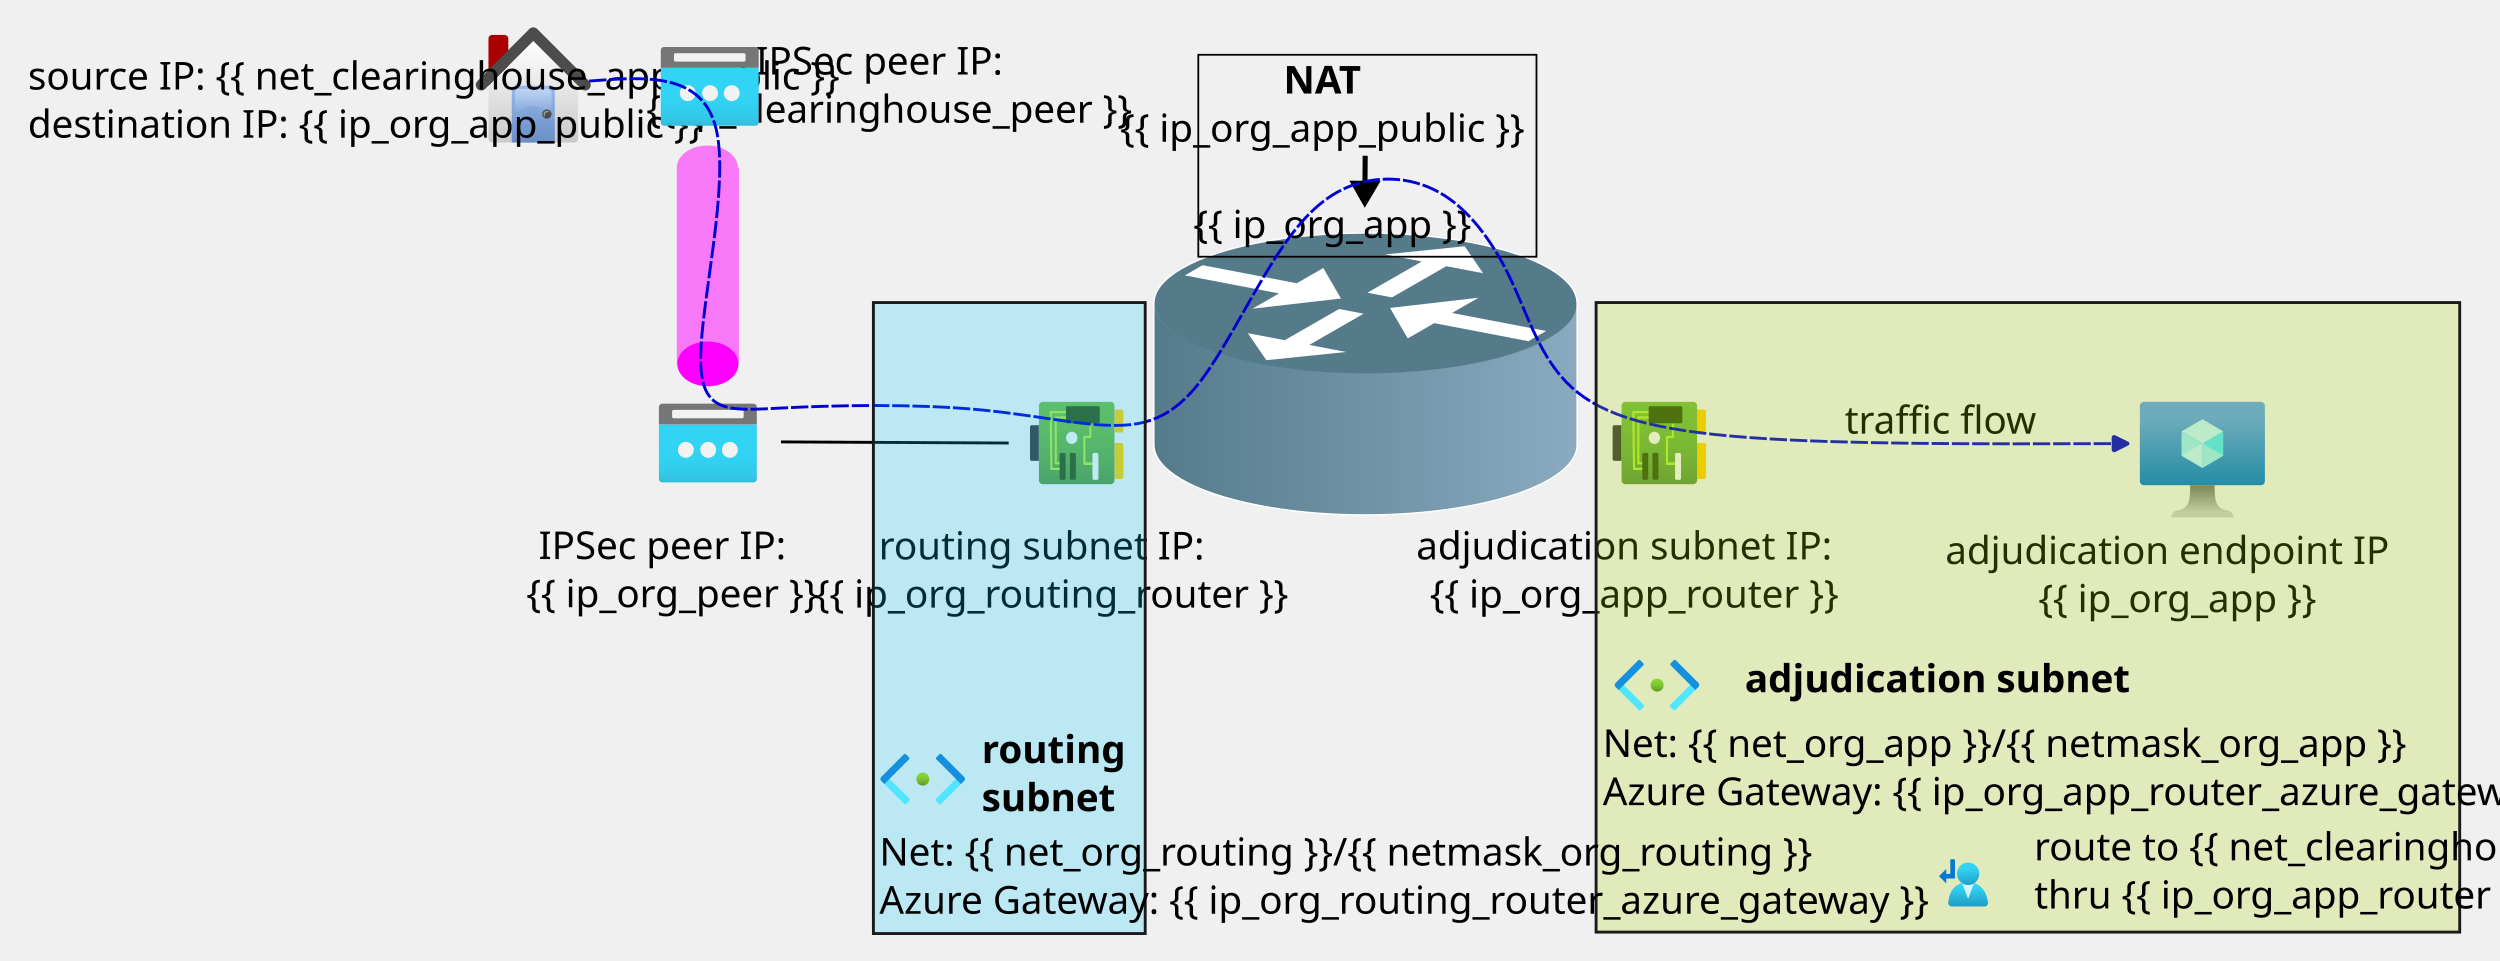
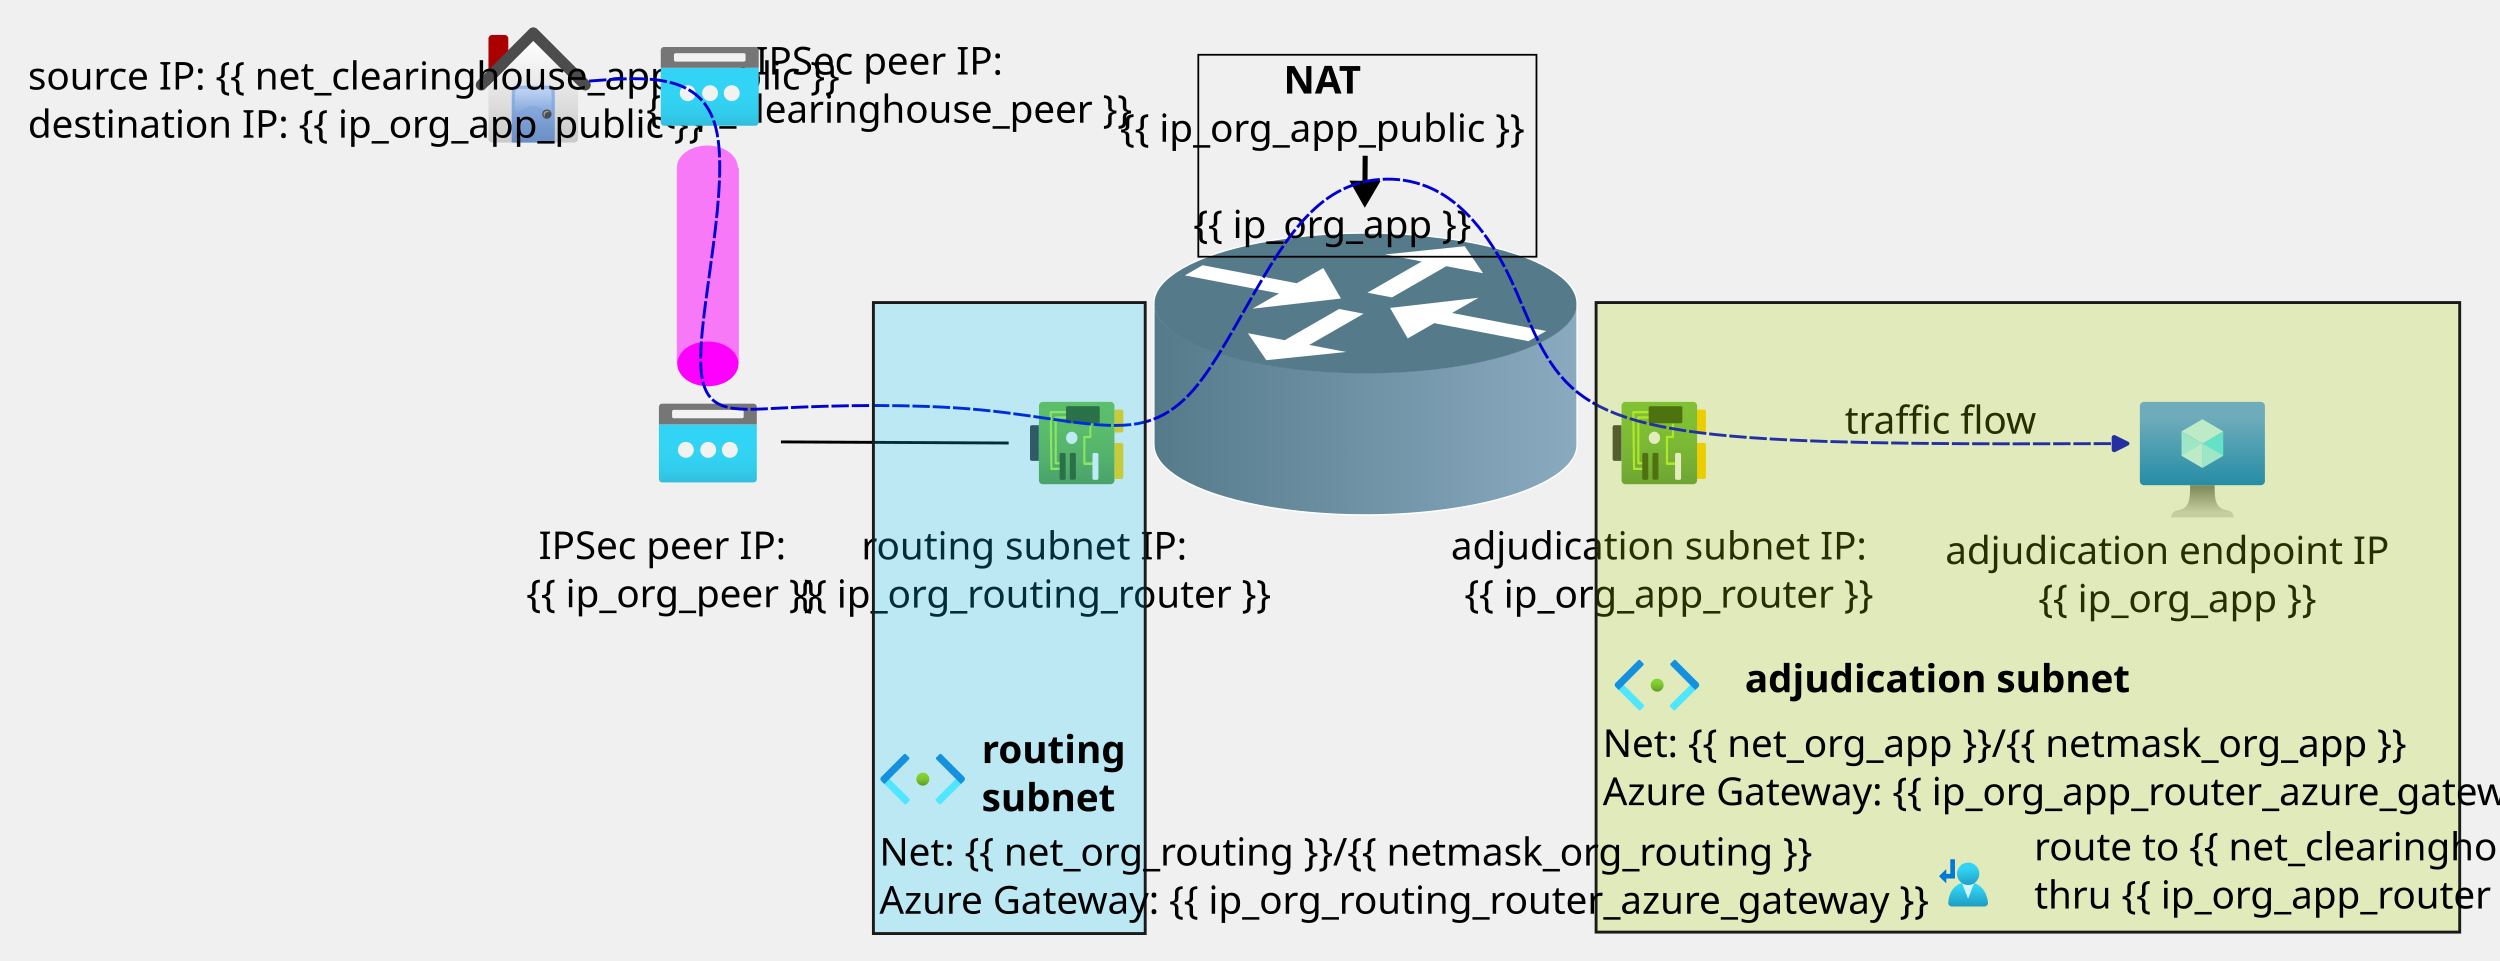
<svg xmlns="http://www.w3.org/2000/svg" xmlns:xlink="http://www.w3.org/1999/xlink" width="229mm" height="88mm" viewBox="0 0 229 88" version="1.1" id="svg1">
  <defs id="defs1">
    <marker style="overflow:visible" id="RoundedArrow" refX="0" refY="0" orient="auto-start-reverse" markerWidth="1" markerHeight="1" viewBox="0 0 1 1" preserveAspectRatio="xMidYMid">
      <path transform="scale(0.7)" d="m -0.211,-4.106 6.422,3.211 a 1,1 90 0 1 0,1.789 L -0.211,4.106 A 1.236,1.236 31.717 0 1 -2,3 v -6 a 1.236,1.236 148.283 0 1 1.789,-1.106 z" style="fill:context-stroke;fill-rule:evenodd;stroke:none" id="path37" />
    </marker>
    <linearGradient x1="0.656" y1="125.121" x2="299.938" y2="125.121" id="linearGradient3833" xlink:href="#linearGradient3613" gradientUnits="userSpaceOnUse" gradientTransform="translate(-0.3134222,851.869)" />
    <linearGradient id="linearGradient3613">
      <stop id="stop3780" style="stop-color:#557b8b;stop-opacity:1" offset="0" />
      <stop id="stop3617" style="stop-color:#8aaac0;stop-opacity:1" offset="1" />
    </linearGradient>
    <marker style="overflow:visible" id="Triangle" refX="0" refY="0" orient="auto-start-reverse" markerWidth="1" markerHeight="1" viewBox="0 0 1 1" preserveAspectRatio="xMidYMid">
      <path transform="scale(0.5)" style="fill:context-stroke;fill-rule:evenodd;stroke:context-stroke;stroke-width:1pt" d="M 5.77,0 -2.88,5 V -5 Z" id="path135" />
    </marker>
    <linearGradient id="f34d9569-2bd0-4002-8f16-3d01d8106cb5" x1="8.88" y1="12.21" x2="8.88" y2="0.21" gradientUnits="userSpaceOnUse" gradientTransform="matrix(0.2645833,0,0,0.2645833,140.2609,34.34027)">
      <stop offset="0" stop-color="#0078d4" id="stop1-6" />
      <stop offset="0.82" stop-color="#5ea0ef" id="stop2-4" />
    </linearGradient>
    <linearGradient id="bdb45a0b-eb58-4970-a60a-fb2ce314f866" x1="8.88" y1="16.84" x2="8.88" y2="12.21" gradientUnits="userSpaceOnUse" gradientTransform="matrix(0.2645833,0,0,0.2645833,140.2609,34.34027)">
      <stop offset="0.15" stop-color="#ccc" id="stop3" />
      <stop offset="1" stop-color="#707070" id="stop4" />
    </linearGradient>
    <linearGradient xlink:href="#linearGradient7468" id="linearGradient7347" gradientUnits="userSpaceOnUse" gradientTransform="matrix(1.102,0,0,1.102,-39.83322,-25.29135)" x1="366.685" y1="640.22" x2="366.685" y2="327.838" />
    <linearGradient id="linearGradient7468">
      <stop id="stop7470" offset="0" style="stop-color:#c9c9c9;stop-opacity:1;" />
      <stop id="stop7472" offset="1" style="stop-color:#ffffff;stop-opacity:1;" />
    </linearGradient>
    <linearGradient xlink:href="#linearGradient3369" id="linearGradient7340" gradientUnits="userSpaceOnUse" gradientTransform="matrix(1.102,0,0,1.102,-39.83322,-25.29135)" x1="366.429" y1="638.791" x2="366.429" y2="465.471" />
    <linearGradient id="linearGradient3369">
      <stop style="stop-color:#6a8fc6;stop-opacity:1;" offset="0" id="stop3371" />
      <stop style="stop-color:#97b9ec;stop-opacity:1;" offset="1" id="stop3373" />
    </linearGradient>
    <linearGradient xlink:href="#linearGradient3418" id="linearGradient7337" gradientUnits="userSpaceOnUse" gradientTransform="matrix(1.102,0,0,1.102,-39.83322,-25.29135)" x1="368.214" y1="476.648" x2="368.214" y2="552.096" />
    <linearGradient id="linearGradient3418">
      <stop style="stop-color:#ffffff;stop-opacity:0.392;" offset="0" id="stop3420" />
      <stop style="stop-color:#ffffff;stop-opacity:0;" offset="1" id="stop3422" />
    </linearGradient>
    <linearGradient id="b" gradientUnits="userSpaceOnUse" x1="24" x2="24" y1="44" y2="4" gradientTransform="matrix(0.2645833,0,0,0.2645833,38.89375,74.34792)">
      <stop offset="0" stop-color="#afb0b3" id="stop11" />
      <stop offset="1" stop-color="#bdc3c7" id="stop12" />
    </linearGradient>
    <linearGradient id="c" gradientUnits="userSpaceOnUse" x1="24" x2="24" y1="43" y2="5" gradientTransform="matrix(0.2645833,0,0,0.2645833,38.89375,74.34792)">
      <stop offset="0" stop-color="#c0392b" id="stop9" />
      <stop offset="1" stop-color="#e74c3c" id="stop10" />
    </linearGradient>
    <linearGradient id="d" gradientUnits="userSpaceOnUse" x1="24" x2="24" y1="32.602" y2="15.721" gradientTransform="matrix(0.2645833,0,0,0.2645833,38.89375,74.34792)">
      <stop offset="0" stop-color="#eff1f1" id="stop5" />
      <stop offset="1" stop-color="#fcfcfc" id="stop6" />
    </linearGradient>
    <linearGradient id="e" gradientUnits="userSpaceOnUse" x1="24" x2="24" xlink:href="#a" y1="34" y2="14" gradientTransform="matrix(0.2645833,0,0,0.2645833,38.89375,74.34792)" />
    <linearGradient id="a">
      <stop offset="0" stop-color="#4d4d4d" id="stop1" />
      <stop offset="1" stop-color="#536161" id="stop2" />
    </linearGradient>
    <linearGradient id="f" gradientUnits="userSpaceOnUse" x1="24" x2="42" y1="26" y2="44" gradientTransform="matrix(0.2645833,0,0,0.2645833,38.89375,74.34792)">
      <stop offset="0" stop-color="#232629" id="stop7" />
      <stop offset="1" stop-opacity="0" id="stop8" />
    </linearGradient>
    <linearGradient id="g" gradientUnits="userSpaceOnUse" x1="24" x2="24" xlink:href="#a" y1="31.214" y2="17.22" gradientTransform="matrix(0.2645833,0,0,0.2645833,38.89375,74.34792)" />
    <linearGradient id="fcad3287-b71c-44fa-971a-6a18bcf384a0" x1="9.01" y1="16.5" x2="9.01" y2="1.5" gradientUnits="userSpaceOnUse">
      <stop offset="0" stop-color="#5e9641" id="stop1-0" />
      <stop offset="0.34" stop-color="#6baa42" id="stop2-45" />
      <stop offset="0.67" stop-color="#73b743" id="stop3-7" />
      <stop offset="1" stop-color="#76bb43" id="stop4-1" />
    </linearGradient>
    <linearGradient xlink:href="#fcad3287-b71c-44fa-971a-6a18bcf384a0" id="linearGradient25" gradientUnits="userSpaceOnUse" x1="9.01" y1="16.5" x2="9.01" y2="1.5" />
    <linearGradient id="ad52e31e-75de-46af-9bdc-bea038ab4209" x1="9" y1="15.83" x2="9" y2="5.79" gradientUnits="userSpaceOnUse">
      <stop offset="0" stop-color="#32bedd" id="stop1-2" />
      <stop offset="0.18" stop-color="#32caea" id="stop2-48" />
      <stop offset="0.41" stop-color="#32d2f2" id="stop3-3" />
      <stop offset="0.78" stop-color="#32d4f5" id="stop4-9" />
    </linearGradient>
    <linearGradient xlink:href="#fcad3287-b71c-44fa-971a-6a18bcf384a0" id="linearGradient8" gradientUnits="userSpaceOnUse" x1="9.01" y1="16.5" x2="9.01" y2="1.5" />
    <linearGradient xlink:href="#ad52e31e-75de-46af-9bdc-bea038ab4209" id="linearGradient35" gradientUnits="userSpaceOnUse" x1="9" y1="15.83" x2="9" y2="5.79" />
    <linearGradient xlink:href="#ad52e31e-75de-46af-9bdc-bea038ab4209" id="linearGradient36" gradientUnits="userSpaceOnUse" x1="9" y1="15.83" x2="9" y2="5.79" />
    <linearGradient xlink:href="#ec6ad825-6008-44c0-8c46-d31711213827" id="linearGradient75" gradientUnits="userSpaceOnUse" x1="10.56" y1="7.77" x2="10.56" y2="19.24" />
    <linearGradient id="ec6ad825-6008-44c0-8c46-d31711213827" x1="10.56" y1="7.77" x2="10.56" y2="19.24" gradientUnits="userSpaceOnUse">
      <stop offset="0.22" stop-color="#32d4f5" id="stop1-00" />
      <stop offset="1" stop-color="#198ab3" id="stop2-8" />
    </linearGradient>
    <linearGradient xlink:href="#b2c2be9e-0a70-4a83-ab8f-bf8022e67924" id="linearGradient76" gradientUnits="userSpaceOnUse" x1="10.23" y1="1.63" x2="11.07" y2="12.04" />
    <linearGradient id="b2c2be9e-0a70-4a83-ab8f-bf8022e67924" x1="10.23" y1="1.63" x2="11.07" y2="12.04" gradientUnits="userSpaceOnUse">
      <stop offset="0.22" stop-color="#32d4f5" id="stop3-37" />
      <stop offset="1" stop-color="#198ab3" id="stop4-0" />
    </linearGradient>
    <linearGradient xlink:href="#bceb60dd-8b8c-4098-94f8-aeb4db2edaef" id="linearGradient74" gradientUnits="userSpaceOnUse" x1="9.033" y1="10.305" x2="9.033" y2="7.695" />
    <linearGradient id="bceb60dd-8b8c-4098-94f8-aeb4db2edaef" x1="9.033" y1="10.305" x2="9.033" y2="7.695" gradientUnits="userSpaceOnUse">
      <stop offset="0" stop-color="#5e9624" id="stop1-1" />
      <stop offset="0.241" stop-color="#6fb02a" id="stop2-2" />
      <stop offset="0.501" stop-color="#7cc52f" id="stop3-6" />
      <stop offset="0.756" stop-color="#83d232" id="stop4-6" />
      <stop offset="1" stop-color="#86d633" id="stop5-5" />
    </linearGradient>
    <linearGradient xlink:href="#bceb60dd-8b8c-4098-94f8-aeb4db2edaef" id="linearGradient83" gradientUnits="userSpaceOnUse" x1="9.033" y1="10.305" x2="9.033" y2="7.695" />
  </defs>
  <g id="layer1">
    <g transform="matrix(0.1295444,0,0,0.1295444,105.0179,-88.49711)" id="layer1-9">
      <g transform="translate(4.85926,-4.825384)" id="g3823">
        <g id="g3813">
          <path d="m 0.343,901.9 v 100.625 h 0.031 c 0.133,17.103 26.935,33.739 74.812,42.906 71.559,13.702 163.061,5.544 204.375,-18.188 13.59,-7.806 20.05,-16.309 20.062,-24.719 V 902.15 c -0.044,8.39 -6.506,16.869 -20.062,24.656 C 238.247,950.538 146.745,958.664 75.187,944.963 27.137,935.763 0.316,919.068 0.374,901.9 Z" id="path3759" style="fill:url(#linearGradient3833);fill-opacity:1;stroke:none" />
          <path d="m 280.437,678.687 a 113.476,113.476 0 1 1 -226.952,0 113.476,113.476 0 1 1 226.952,0 z" transform="matrix(1.141816,0.218627,-0.659227,0.378674,406.7696,608.8589)" id="path4755" style="fill:#557b8b;fill-opacity:1;stroke:none" />
          <path d="m 229.927,898.484 -18.784,10.79 66.581,12.748 -12.523,7.193 -66.581,-12.748 -18.784,10.79 -12.485,-21.573 z" id="path2775" style="fill:#ffffff;fill-opacity:1;fill-rule:evenodd;stroke:none" />
          <path d="m 120.162,877.467 -18.784,10.79 -66.581,-12.748 -12.523,7.193 66.581,12.748 -18.784,10.79 62.576,-7.2 z" id="path4757" style="fill:#ffffff;fill-opacity:1;fill-rule:evenodd;stroke:none" />
          <path d="m 136.245,936.843 -26.028,-4.984 38.441,-22.081 -17.352,-3.322 -38.441,22.081 -26.028,-4.984 13.036,19.092 z" id="path4759" style="fill:#ffffff;fill-opacity:1;fill-rule:evenodd;stroke:none" />
          <path d="m 233.161,881.172 -26.028,-4.984 -38.44,22.081 -17.352,-3.322 38.44,-22.081 -26.028,-4.984 56.373,-5.802 z" id="path4761" style="fill:#ffffff;fill-opacity:1;fill-rule:evenodd;stroke:none" />
        </g>
        <path d="M 147.094,0.531 C 96.574,0.907 47.863,9.77 20.75,25.344 7.363,33.033 0.89,41.4 0.688,49.688 H 0.656 v 100.625 H 0.688 c 0.133,17.103 26.935,33.739 74.812,42.906 71.559,13.702 163.061,5.544 204.375,-18.188 13.59,-7.806 20.05,-16.309 20.062,-24.719 V 50.281 C 300.028,33.103 273.204,16.362 225.125,7.156 200.527,2.446 173.557,0.335 147.094,0.531 Z" transform="translate(-0.3125,852.2248)" id="path3798" style="fill:none;stroke:#ffffff;stroke-opacity:1" />
      </g>
    </g>
    <g id="g8429" style="display:inline" transform="matrix(0.02707617,0,0,0.02707617,38.8578,-5.35803)">
      <path id="path4555" d="M 520.46,487.66 368.914,336.002 217.368,487.66 v 179.821 c 0,1.745 0.366,3.405 1.006,4.917 0.64,1.513 1.538,2.879 2.682,4.023 1.144,1.144 2.511,2.042 4.023,2.682 1.513,0.64 3.172,1.006 4.917,1.006 h 138.917 138.917 c 1.745,0 3.405,-0.366 4.917,-1.006 1.513,-0.64 2.879,-1.538 4.023,-2.682 1.144,-1.144 2.042,-2.511 2.682,-4.023 0.64,-1.513 1.006,-3.173 1.006,-4.917 z" style="color:#000000;display:inline;overflow:visible;visibility:visible;fill:url(#linearGradient7347);fill-opacity:1;fill-rule:nonzero;stroke:none;stroke-width:3;stroke-linecap:round;stroke-linejoin:round;stroke-miterlimit:4;stroke-dashoffset:0;stroke-opacity:1;marker:none;marker-start:none;marker-mid:none;marker-end:none;enable-background:accumulate" />
      <path id="path4498" d="M 527.612,441.838 382.213,296.216 c -1.791,-1.79 -3.958,-3.204 -6.259,-4.135 -2.3,-0.931 -4.733,-1.381 -7.264,-1.341 -2.435,0.035 -4.839,0.523 -7.041,1.453 -2.202,0.93 -4.201,2.302 -5.923,4.023 L 210.215,441.838 v 52.974 l 158.699,-158.81 158.699,158.81 z" style="color:#000000;display:inline;overflow:visible;visibility:visible;fill:#f2f2f2;fill-opacity:1;fill-rule:nonzero;stroke:none;stroke-width:3;stroke-linecap:round;stroke-linejoin:round;stroke-miterlimit:4;stroke-dashoffset:0;stroke-opacity:1;marker:none;marker-start:none;marker-mid:none;marker-end:none;enable-background:accumulate" />
      <path id="path4553" d="M 520.46,434.686 382.213,296.216 c -1.791,-1.79 -3.958,-3.204 -6.259,-4.135 -2.3,-0.931 -4.733,-1.381 -7.264,-1.341 -2.435,0.035 -4.839,0.523 -7.041,1.453 -2.202,0.93 -4.201,2.302 -5.923,4.023 L 217.368,434.686 v 52.974 L 368.914,336.002 520.46,487.66 Z" style="color:#000000;display:inline;overflow:visible;visibility:visible;fill:#b3b3b3;fill-opacity:1;fill-rule:nonzero;stroke:none;stroke-width:3;stroke-linecap:round;stroke-linejoin:round;stroke-miterlimit:4;stroke-dashoffset:0;stroke-opacity:1;marker:none;marker-start:none;marker-mid:none;marker-end:none;enable-background:accumulate" />
      <path id="path4559" d="m 229.985,315.984 c -1.745,0 -3.378,0.393 -4.89,1.033 -1.513,0.64 -2.885,1.507 -4.029,2.652 -1.144,1.144 -2.046,2.517 -2.686,4.029 -0.64,1.513 -0.999,3.18 -0.999,4.925 v 159.032 l 67.05,-67.119 v -91.914 c 0,-1.745 -0.359,-3.412 -0.999,-4.925 -0.64,-1.513 -1.542,-2.885 -2.686,-4.029 -1.144,-1.144 -2.517,-2.012 -4.029,-2.652 -1.513,-0.64 -3.18,-1.033 -4.925,-1.033 z" style="color:#000000;display:inline;overflow:visible;visibility:visible;fill:#aa0000;fill-opacity:1;fill-rule:nonzero;stroke:none;stroke-width:3;stroke-linecap:round;stroke-linejoin:round;stroke-miterlimit:4;stroke-dashoffset:0;stroke-opacity:1;marker:none;marker-start:none;marker-mid:none;marker-end:none;enable-background:accumulate" />
      <path id="rect3345" d="m 368.69,290.739 c -4.869,0.069 -9.52,2.034 -12.964,5.476 L 179.928,472.125 c -7.314,7.314 -7.314,19.173 0,26.487 7.314,7.314 19.173,7.314 26.487,0 L 368.914,336.002 531.412,498.612 c 7.314,7.314 19.173,7.314 26.487,0 7.314,-7.314 7.314,-19.173 0,-26.487 L 382.213,296.216 c -3.581,-3.58 -8.46,-5.555 -13.523,-5.476 z" style="color:#000000;display:inline;overflow:visible;visibility:visible;fill:#4c4c4c;fill-opacity:1;fill-rule:nonzero;stroke:none;stroke-width:10.465;stroke-linecap:round;stroke-linejoin:round;stroke-miterlimit:4;stroke-dasharray:none;stroke-dashoffset:0;stroke-opacity:1;marker:none;enable-background:accumulate" />
      <path id="path4557" d="M 441.781,680.11 H 296.047 V 500.288 c 0,-1.745 0.366,-3.405 1.006,-4.917 0.64,-1.513 1.538,-2.879 2.682,-4.023 1.144,-1.144 2.511,-2.042 4.023,-2.682 1.513,-0.64 3.172,-1.006 4.917,-1.006 h 120.477 c 1.745,0 3.405,0.366 4.917,1.006 1.513,0.64 2.879,1.538 4.023,2.682 1.144,1.144 2.042,2.511 2.682,4.023 0.64,1.513 1.006,3.173 1.006,4.917 z" style="color:#000000;display:inline;overflow:visible;visibility:visible;fill:url(#linearGradient7340);fill-opacity:1;fill-rule:nonzero;stroke:#000000;stroke-width:3;stroke-linecap:round;stroke-linejoin:round;stroke-miterlimit:4;stroke-dashoffset:0;stroke-opacity:0;marker:none;marker-start:none;marker-mid:none;marker-end:none;enable-background:accumulate" />
      <path id="path3377" d="m 319.694,498.675 c -1.745,0 -3.412,0.359 -4.925,0.999 -1.513,0.64 -2.885,1.542 -4.029,2.686 -1.144,1.144 -2.012,2.517 -2.652,4.029 -0.64,1.513 -1.033,3.18 -1.033,4.925 v 67.601 2.032 h 0.31 c 2.899,11.008 29.338,-24.451 61.54,-24.451 32.202,0 58.675,35.458 61.574,24.451 h 0.276 v -2.032 -67.601 c 0,-1.745 -0.359,-3.412 -0.999,-4.925 -0.64,-1.513 -1.542,-2.885 -2.686,-4.029 -1.144,-1.144 -2.517,-2.046 -4.029,-2.686 -1.513,-0.64 -3.18,-0.999 -4.925,-0.999 z" style="color:#000000;display:inline;overflow:visible;visibility:visible;opacity:1;fill:url(#linearGradient7337);fill-opacity:1;fill-rule:nonzero;stroke:none;stroke-width:3;stroke-linecap:round;stroke-linejoin:round;stroke-miterlimit:4;stroke-dashoffset:0;stroke-opacity:1;marker:none;marker-start:none;marker-mid:none;marker-end:none;enable-background:accumulate" />
      <circle transform="matrix(1.102,0,0,1.102,-29.72333,-42.13585)" id="path3431" style="color:#000000;display:inline;overflow:visible;visibility:visible;fill:#4c4c4c;fill-opacity:1;fill-rule:nonzero;stroke:none;stroke-width:10;stroke-linecap:round;stroke-linejoin:miter;stroke-miterlimit:4;stroke-dasharray:none;stroke-dashoffset:50;stroke-opacity:0;marker:none;marker-start:none;marker-mid:none;marker-end:none;enable-background:accumulate" cx="403.571" cy="568.076" r="14.286" />
      <path id="path3434" d="m 415.017,572.475 c -6.3,0 -11.433,5.099 -11.433,11.399 0,4.287 2.494,7.898 5.992,9.849 -0.197,-0.354 -0.53,-0.623 -0.689,-0.999 -0.578,-1.365 -0.895,-2.867 -0.895,-4.442 0,-1.575 0.318,-3.077 0.895,-4.442 0.578,-1.365 1.447,-2.583 2.479,-3.616 1.033,-1.033 2.251,-1.867 3.616,-2.445 1.365,-0.578 2.867,-0.895 4.442,-0.895 1.575,0 3.077,0.318 4.442,0.895 0.373,0.158 0.647,0.459 0.999,0.654 -1.948,-3.508 -5.555,-5.958 -9.849,-5.958 z" style="color:#000000;display:inline;overflow:visible;visibility:visible;opacity:0.5;fill:#e6e6e6;fill-opacity:1;fill-rule:nonzero;stroke:none;stroke-width:10;stroke-linecap:round;stroke-linejoin:miter;stroke-miterlimit:4;stroke-dasharray:none;stroke-dashoffset:50;stroke-opacity:0;marker:none;marker-start:none;marker-mid:none;marker-end:none;enable-background:accumulate" />
    </g>
    <g id="g36" transform="matrix(0,0.7915952,-1,0,151.3544,-39.24384)">
      <ellipse style="fill:#ff00ff;fill-opacity:1;stroke:none;stroke-width:0.183" id="ellipse1" cx="91.683" cy="86.515" rx="2.588" ry="2.8" />
      <path id="path1" style="fill:#ff00ff;fill-opacity:0.496;stroke-width:0.183" d="m 71.592,86.561 a 2.588,2.8 0 0 1 -2.588,2.8 2.588,2.8 0 0 1 -2.588,-2.8 2.588,2.8 0 0 1 2.588,-2.8 2.588,2.8 0 0 1 2.588,2.8 z m -2.588,-2.892 h 22.679 c 0,0 0,0 0,0 v 5.692 c 0,0 0,0 0,0 H 69.004 c 0,0 0,0 0,0 z" />
    </g>
    <text xml:space="preserve" style="font-size:3.528px;line-height:1.25;font-family:sans-serif;text-align:start;text-anchor:start;stroke-width:0.265" x="2.559" y="8.202" id="text2">
      <tspan id="tspan2" style="font-size:3.528px;text-align:start;text-anchor:start;stroke-width:0.265" x="2.559" y="8.202">source IP: {{ net_clearinghouse_app_public }}</tspan>
      <tspan style="font-size:3.528px;text-align:start;text-anchor:start;stroke-width:0.265" x="2.559" y="12.612" id="tspan3">destination IP: {{ ip_org_app_public }}</tspan>
    </text>
    <g id="g3" transform="matrix(2.405291,0,0,2.405291,-141.2801,-45.92227)">
      <rect x="140.229" y="34.396" width="4.762" height="3.175" rx="0.159" fill="url(#f34d9569-2bd0-4002-8f16-3d01d8106cb5)" id="rect4" style="fill:url(#f34d9569-2bd0-4002-8f16-3d01d8106cb5);stroke-width:0.265" />
      <polygon points="8.88,9.71 8.88,6.21 11.88,4.46 11.88,7.95 " fill="#50e6ff" id="polygon4" transform="matrix(0.2645833,0,0,0.2645833,140.2609,34.34027)" />
      <polygon points="5.88,4.46 8.88,2.71 11.88,4.46 8.88,6.22 " fill="#c3f1ff" id="polygon5" transform="matrix(0.2645833,0,0,0.2645833,140.2609,34.34027)" />
      <polygon points="5.88,7.95 5.88,4.46 8.88,6.22 8.88,9.71 " fill="#9cebff" id="polygon6" transform="matrix(0.2645833,0,0,0.2645833,140.2609,34.34027)" />
      <polygon points="8.88,9.71 5.88,7.95 8.88,6.21 " fill="#c3f1ff" id="polygon7" transform="matrix(0.2645833,0,0,0.2645833,140.2609,34.34027)" />
      <polygon points="8.88,9.71 11.88,7.95 8.88,6.21 " fill="#9cebff" id="polygon8" transform="matrix(0.2645833,0,0,0.2645833,140.2609,34.34027)" />
      <path d="m 143.566,38.531 c -0.471,-0.074 -0.489,-0.413 -0.489,-0.96 h -0.934 c 0,0.548 -0.016,0.886 -0.487,0.96 a 0.265,0.265 0 0 0 -0.235,0.265 h 2.381 a 0.265,0.265 0 0 0 -0.235,-0.265 z" fill="url(#bdb45a0b-eb58-4970-a60a-fb2ce314f866)" id="path8" style="fill:url(#bdb45a0b-eb58-4970-a60a-fb2ce314f866);stroke-width:0.265" />
    </g>
    <text xml:space="preserve" style="font-size:3.528px;line-height:1.25;font-family:sans-serif;text-align:center;text-anchor:middle;stroke-width:0.265" x="201.74" y="51.664" id="text19">
      <tspan id="tspan19" style="stroke-width:0.265" x="201.74" y="51.664">adjudication endpoint IP</tspan>
      <tspan style="stroke-width:0.265" x="201.74" y="56.074" id="tspan37">{{ ip_org_app }}</tspan>
    </text>
    <g id="g11" transform="matrix(0.5027309,0,0,0.5027309,94.09581,36.05563)">
      <path d="m 15.89,2.91 h 1.27 a 0.34,0.34 0 0 1 0.34,0.34 v 3.5 a 0.34,0.34 0 0 1 -0.34,0.34 h -1.27 z" fill="#ffca00" id="path4" />
      <path d="m 15.89,9 h 1.27 a 0.34,0.34 0 0 1 0.34,0.34 v 5.86 a 0.34,0.34 0 0 1 -0.34,0.34 h -1.27 z" fill="#ffca00" id="path5" />
      <rect x="2.13" y="1.5" width="13.76" height="15" rx="0.69" fill="url(#fcad3287-b71c-44fa-971a-6a18bcf384a0)" id="rect5" style="fill:url(#linearGradient8)" />
      <path d="M 5.9,12.9 H 5.19 A 0.2,0.2 0 0 1 5,12.69 V 4.34 A 0.19,0.19 0 0 1 5.19,4.14 H 7.12 A 0.19,0.19 0 0 1 7.31,4.34 0.2,0.2 0 0 1 7.12,4.55 H 5.38 v 7.93 H 5.9 A 0.2,0.2 0 0 1 6.09,12.69 0.21,0.21 0 0 1 5.9,12.9 Z" fill="#b4ec36" id="path6" />
      <path d="M 6,13.92 H 4.4 A 0.2,0.2 0 0 1 4.21,13.71 L 4.08,3.38 A 0.2,0.2 0 0 1 4.14,3.23 0.16,0.16 0 0 1 4.27,3.17 H 7.12 V 3.58 H 4.47 L 4.59,13.5 H 6 Z" fill="#b4ec36" id="path7-0" />
      <path d="M 12,13 H 10.41 A 0.19,0.19 0 0 1 10.27,12.93 0.18,0.18 0 0 1 10.21,12.79 V 7.9 A 0.19,0.19 0 0 1 10.4,7.7 h 0.91 V 5.45 h 0.38 V 7.89 A 0.2,0.2 0 0 1 11.51,8.1 H 10.6 v 4.42 H 12 Z" fill="#b4ec36" id="path8-3" />
      <rect x="7.07" y="2.29" width="6.14" height="3.11" rx="0.26" fill="#365615" id="rect8" />
      <rect x="5.86" y="12.69" width="4.9" height="1.09" rx="0.26" transform="rotate(90,8.305,13.235)" fill="#365615" id="rect9" />
      <rect x="3.99" y="12.71" width="4.9" height="1.09" rx="0.26" transform="rotate(90,6.44,13.26)" fill="#365615" id="rect10" />
      <rect x="9.98" y="12.71" width="4.9" height="1.09" rx="0.26" transform="rotate(90,12.425,13.255)" fill="#f2f2f2" id="rect11" />
      <ellipse cx="8.11" cy="8.06" rx="1.04" ry="1.12" fill="#f2f2f2" id="ellipse11" />
      <path d="M 0.5,5.7 H 1.77 A 0.34,0.34 0 0 1 2.11,6 v 5.86 A 0.34,0.34 0 0 1 1.77,12.2 H 0.5 Z" transform="rotate(180,1.305,8.975)" fill="#3b3b3b" id="path11-3" />
    </g>
    <g id="g25" transform="matrix(0.5027309,0,0,0.5027309,147.4639,36.05563)">
      <path d="m 15.89,2.91 h 1.27 a 0.34,0.34 0 0 1 0.34,0.34 v 3.5 a 0.34,0.34 0 0 1 -0.34,0.34 h -1.27 z" fill="#ffca00" id="path2" />
      <path d="m 15.89,9 h 1.27 a 0.34,0.34 0 0 1 0.34,0.34 v 5.86 a 0.34,0.34 0 0 1 -0.34,0.34 h -1.27 z" fill="#ffca00" id="path3" />
      <rect x="2.13" y="1.5" width="13.76" height="15" rx="0.69" fill="url(#fcad3287-b71c-44fa-971a-6a18bcf384a0)" id="rect3" style="fill:url(#linearGradient25)" />
      <path d="M 5.9,12.9 H 5.19 A 0.2,0.2 0 0 1 5,12.69 V 4.34 A 0.19,0.19 0 0 1 5.19,4.14 H 7.12 A 0.19,0.19 0 0 1 7.31,4.34 0.2,0.2 0 0 1 7.12,4.55 H 5.38 v 7.93 H 5.9 A 0.2,0.2 0 0 1 6.09,12.69 0.21,0.21 0 0 1 5.9,12.9 Z" fill="#b4ec36" id="path20" />
      <path d="M 6,13.92 H 4.4 A 0.2,0.2 0 0 1 4.21,13.71 L 4.08,3.38 A 0.2,0.2 0 0 1 4.14,3.23 0.16,0.16 0 0 1 4.27,3.17 H 7.12 V 3.58 H 4.47 L 4.59,13.5 H 6 Z" fill="#b4ec36" id="path21" />
      <path d="M 12,13 H 10.41 A 0.19,0.19 0 0 1 10.27,12.93 0.18,0.18 0 0 1 10.21,12.79 V 7.9 A 0.19,0.19 0 0 1 10.4,7.7 h 0.91 V 5.45 h 0.38 V 7.89 A 0.2,0.2 0 0 1 11.51,8.1 H 10.6 v 4.42 H 12 Z" fill="#b4ec36" id="path22" />
      <rect x="7.07" y="2.29" width="6.14" height="3.11" rx="0.26" fill="#365615" id="rect22" />
      <rect x="5.86" y="12.69" width="4.9" height="1.09" rx="0.26" transform="rotate(90,8.305,13.235)" fill="#365615" id="rect23" />
      <rect x="3.99" y="12.71" width="4.9" height="1.09" rx="0.26" transform="rotate(90,6.44,13.26)" fill="#365615" id="rect24" />
      <rect x="9.98" y="12.71" width="4.9" height="1.09" rx="0.26" transform="rotate(90,12.425,13.255)" fill="#f2f2f2" id="rect25" />
      <ellipse cx="8.11" cy="8.06" rx="1.04" ry="1.12" fill="#f2f2f2" id="ellipse25" />
      <path d="M 0.5,5.7 H 1.77 A 0.34,0.34 0 0 1 2.11,6 v 5.86 A 0.34,0.34 0 0 1 1.77,12.2 H 0.5 Z" transform="rotate(180,1.305,8.975)" fill="#3b3b3b" id="path25" />
    </g>
    <text xml:space="preserve" style="font-size:3.528px;line-height:1.25;font-family:sans-serif;text-align:center;text-anchor:middle;stroke-width:0.265" x="63.881" y="51.211" id="text25">
      <tspan id="tspan25" style="stroke-width:0.265" x="63.881" y="51.211">IPSec peer IP:</tspan>
      <tspan style="stroke-width:0.265" x="63.881" y="55.621" id="tspan26">{{ ip_org_peer }}</tspan>
    </text>
-     <text xml:space="preserve" style="font-size:3.528px;line-height:1.25;font-family:sans-serif;text-align:center;text-anchor:middle;stroke-width:0.265" x="151.988" y="51.245" id="text28">
-       <tspan id="tspan27" style="stroke-width:0.265" x="151.988" y="51.245">adjudication subnet IP:</tspan>
-       <tspan style="stroke-width:0.265" x="151.988" y="55.655" id="tspan28">{{ ip_org_app_router }}</tspan>
+     <text xml:space="preserve" style="font-size:3.528px;line-height:1.25;font-family:sans-serif;text-align:center;text-anchor:middle;stroke-width:0.265" x="155.163" y="51.245" id="text28">
+       <tspan id="tspan27" style="stroke-width:0.265" x="155.163" y="51.245">adjudication subnet IP:</tspan>
+       <tspan style="stroke-width:0.265" x="155.163" y="55.655" id="tspan28">{{ ip_org_app_router }}</tspan>
    </text>
    <g id="g7" transform="matrix(0.527636,0,0,0.527636,60.09086,35.82884)">
      <path d="m 0.5,5.79 h 17 v 9.48 a 0.57,0.57 0 0 1 -0.57,0.57 H 1.07 A 0.57,0.57 0 0 1 0.5,15.27 Z" fill="url(#ad52e31e-75de-46af-9bdc-bea038ab4209)" id="path4-2" style="fill:url(#linearGradient36)" />
      <path d="M 1.07,2.17 H 16.93 A 0.57,0.57 0 0 1 17.5,2.74 V 5.79 H 0.5 V 2.73 A 0.57,0.57 0 0 1 1.07,2.17 Z" fill="#767676" id="path5-2" />
      <circle cx="12.82" cy="10.19" r="1.38" fill="#f2f2f2" id="circle5" />
      <circle cx="9.06" cy="10.19" r="1.38" fill="#f2f2f2" id="circle6" />
      <circle cx="5.18" cy="10.19" r="1.38" fill="#f2f2f2" id="circle7" />
      <rect x="2.79" y="3.25" width="12.43" height="1.46" rx="0.28" fill="#f2f2f2" id="rect7" />
    </g>
-     <text xml:space="preserve" style="font-size:3.528px;line-height:1.25;font-family:sans-serif;text-align:center;text-anchor:middle;stroke-width:0.265" x="98.62" y="51.245" id="text8">
-       <tspan id="tspan1" style="stroke-width:0.265" x="98.62" y="51.245">routing subnet IP:</tspan>
-       <tspan style="stroke-width:0.265" x="98.62" y="55.655" id="tspan8">{{ ip_org_routing_router }}</tspan>
+     <text xml:space="preserve" style="font-size:3.528px;line-height:1.25;font-family:sans-serif;text-align:center;text-anchor:middle;stroke-width:0.265" x="97.033" y="51.245" id="text8">
+       <tspan id="tspan1" style="stroke-width:0.265" x="97.033" y="51.245">routing subnet IP:</tspan>
+       <tspan style="stroke-width:0.265" x="97.033" y="55.655" id="tspan8">{{ ip_org_routing_router }}</tspan>
    </text>
    <path style="fill:none;stroke:#000000;stroke-width:0.265px;stroke-linecap:butt;stroke-linejoin:miter;stroke-opacity:1" d="m 82.649,86.515 c 6.953,0.034 13.906,0.069 20.859,0.103" id="path23" transform="translate(-11.1125,-46.0375)" />
    <g id="g30" transform="translate(-23.75971,-9.98739)">
      <text xml:space="preserve" style="font-size:3.528px;line-height:1.25;font-family:sans-serif;text-align:start;text-anchor:start;stroke-width:0.265" x="149.013" y="18.557" id="text30">
        <tspan id="tspan23" style="font-weight:bold;text-align:center;text-anchor:middle;stroke-width:0.265" x="149.013" y="18.557">NAT</tspan>
        <tspan style="text-align:center;text-anchor:middle;stroke-width:0.265" x="149.013" y="22.967" id="tspan24">{{ ip_org_app_public }}</tspan>
        <tspan style="text-align:center;text-anchor:middle;stroke-width:0.265" x="149.013" y="27.377" id="tspan29" />
        <tspan style="text-align:center;text-anchor:middle;stroke-width:0.265" x="149.013" y="31.786" id="tspan30">{{ ip_org_app }}</tspan>
      </text>
      <path style="fill:none;stroke:#000000;stroke-width:0.465;stroke-linecap:butt;stroke-linejoin:miter;stroke-dasharray:none;stroke-opacity:1;marker-end:url(#Triangle)" d="m 202.095,10.806 c -0.008,1.039 -0.016,2.077 -0.025,3.116" id="path30" transform="translate(-53.28407,13.44909)" />
    </g>
    <rect style="fill:none;fill-opacity:0.399;stroke:#000000;stroke-width:0.163;stroke-opacity:1" id="rect31" width="30.976" height="18.498" x="109.765" y="5.017" ry="0" />
    <text xml:space="preserve" style="font-size:3.528px;line-height:1.25;font-family:sans-serif;text-align:center;text-anchor:middle;stroke-width:0.265" x="83.742" y="6.83" id="text32">
      <tspan id="tspan31" style="stroke-width:0.265" x="83.742" y="6.83">IPSec peer IP:</tspan>
      <tspan style="stroke-width:0.265" x="83.742" y="11.24" id="tspan32">{{ ip_clearinghouse_peer }}</tspan>
    </text>
    <g id="g35" transform="matrix(0.527636,0,0,0.527636,60.2629,3.157206)">
      <path d="m 0.5,5.79 h 17 v 9.48 a 0.57,0.57 0 0 1 -0.57,0.57 H 1.07 A 0.57,0.57 0 0 1 0.5,15.27 Z" fill="url(#ad52e31e-75de-46af-9bdc-bea038ab4209)" id="path32" style="fill:url(#linearGradient35)" />
      <path d="M 1.07,2.17 H 16.93 A 0.57,0.57 0 0 1 17.5,2.74 V 5.79 H 0.5 V 2.73 A 0.57,0.57 0 0 1 1.07,2.17 Z" fill="#767676" id="path33" />
      <circle cx="12.82" cy="10.19" r="1.38" fill="#f2f2f2" id="circle33" />
      <circle cx="9.06" cy="10.19" r="1.38" fill="#f2f2f2" id="circle34" />
      <circle cx="5.18" cy="10.19" r="1.38" fill="#f2f2f2" id="circle35" />
      <rect x="2.79" y="3.25" width="12.43" height="1.46" rx="0.28" fill="#f2f2f2" id="rect35" />
    </g>
    <path style="fill:none;stroke:#0000d2;stroke-width:0.265;stroke-linecap:butt;stroke-linejoin:miter;stroke-dasharray:1.59, 0.265;stroke-dashoffset:0;stroke-opacity:1;marker-end:url(#RoundedArrow)" d="m 101.589,11.129 c 5.178,-0.404 10.355,-0.809 11.622,4.34 1.267,5.148 -1.378,15.848 -1.407,21.026 -0.029,5.177 2.558,4.831 7.463,4.58 4.905,-0.251 12.126,-0.406 18.188,0.173 6.062,0.579 10.964,1.892 14.413,1.256 3.45,-0.636 5.447,-3.222 7.332,-6.254 1.884,-3.032 3.656,-6.511 5.513,-9.335 1.857,-2.824 3.8,-4.994 6.34,-6.062 2.54,-1.068 5.677,-1.035 8.348,0.441 2.671,1.475 4.877,4.393 6.531,7.837 1.654,3.444 2.757,7.414 5.658,10.056 2.901,2.642 7.598,3.956 16.204,4.593 8.606,0.637 21.119,0.599 33.632,0.56" id="path36" transform="translate(-47.625,-3.704167)" />
    <text xml:space="preserve" style="font-size:3.528px;line-height:1.25;font-family:sans-serif;text-align:center;text-anchor:middle;stroke-width:0.265;stroke-dasharray:none" x="180.04" y="39.723" id="text38">
      <tspan id="tspan38" style="font-size:3.528px;stroke-width:0.265;stroke-dasharray:none" x="180.04" y="39.723">traffic flow</tspan>
    </text>
    <rect style="fill:#aad400;fill-opacity:0.222;stroke:#1a1a1a;stroke-width:0.265;stroke-dasharray:none;stroke-dashoffset:0;stroke-opacity:1" id="rect46" width="79.107" height="57.667" x="146.202" y="27.714" />
    <text xml:space="preserve" style="font-size:3.528px;line-height:1.25;font-family:sans-serif;text-align:start;text-anchor:start;stroke-width:0.265" x="186.33" y="78.806" id="text47">
      <tspan id="tspan47" style="font-size:3.528px;text-align:start;text-anchor:start;stroke-width:0.265" x="186.33" y="78.806">route to {{ net_clearinghouse_app_public }}</tspan>
      <tspan style="font-size:3.528px;text-align:start;text-anchor:start;stroke-width:0.265" x="186.33" y="83.216" id="tspan76">thru {{ ip_org_app_router }}</tspan>
    </text>
    <g id="g6" transform="matrix(0.2645833,0,0,0.2645833,177.486,78.48981)">
      <path d="M 16.23,17.17 A 1.21,1.21 0 0 0 17.46,16 v -0.2 c -0.49,-3.86 -2.69,-7 -6.89,-7 -4.2,0 -6.48,2.66 -6.91,7 a 1.24,1.24 0 0 0 1.1,1.36 h 11.47 z" fill="url(#ec6ad825-6008-44c0-8c46-d31711213827)" id="path4-3" style="fill:url(#linearGradient75)" />
      <path d="M 10.57,9.71 A 3.86,3.86 0 0 1 8.47,9.1 l 2.08,5.42 2.06,-5.39 a 3.83,3.83 0 0 1 -2.04,0.58 z" fill="#ffffff" opacity="0.8" id="path5-4" />
      <circle cx="10.57" cy="5.84" r="3.87" fill="url(#b2c2be9e-0a70-4a83-ab8f-bf8022e67924)" id="circle5-3" style="fill:url(#linearGradient76)" />
      <path d="M 6,5.88 V 1 A 0.16,0.16 0 0 0 5.84,0.83 H 4.57 A 0.17,0.17 0 0 0 4.39,1 V 5.71 A 0.18,0.18 0 0 1 4.22,5.88 H 3.1 A 0.12,0.12 0 0 1 3,5.76 V 4.45 A 0.11,0.11 0 0 0 2.81,4.37 l -2.22,2.2 a 0.16,0.16 0 0 0 0,0.24 L 2.79,9 A 0.111,0.111 0 0 0 3,8.93 V 7.61 A 0.11,0.11 0 0 1 3.1,7.5 H 5.84 A 0.17,0.17 0 0 0 6,7.33 Z" fill="#0078d4" id="path6-7" />
    </g>
    <g id="g11-1" transform="matrix(0.4550748,0,0,0.4550748,147.6839,58.65908)">
      <g id="ac75c21e-2a93-464f-8048-f1518dab8b75">
        <g id="g10-7">
          <path d="M 9.031,7.7 A 1.305,1.305 0 1 0 10.338,9 1.305,1.305 0 0 0 9.031,7.7 Z" fill="url(#bceb60dd-8b8c-4098-94f8-aeb4db2edaef)" id="path5-1" style="fill:url(#linearGradient74)" />
          <g id="g9">
            <path d="m 2.961,7.374 h 0.888 a 0.284,0.284 0 0 1 0.284,0.284 v 6.551 A 0.568,0.568 0 0 1 3.565,14.777 H 2.677 V 7.659 A 0.284,0.284 0 0 1 2.961,7.374 Z" transform="rotate(134.919,3.405517,11.07578)" fill="#50e6ff" id="path6-3" />
            <path d="M 2.913,3.244 H 3.8 a 0.284,0.284 0 0 1 0.284,0.284 v 7.015 H 3.2 A 0.568,0.568 0 0 1 2.632,9.975 V 3.528 A 0.284,0.284 0 0 1 2.916,3.244 Z" transform="rotate(44.919,3.35651,6.893088)" fill="#1490df" id="path7-4" />
            <path d="m 13.867,7.374 h 0.888 a 0.568,0.568 0 0 1 0.568,0.568 v 6.551 a 0.284,0.284 0 0 1 -0.284,0.284 h -0.888 a 0.284,0.284 0 0 1 -0.284,-0.284 z" transform="rotate(45.081,14.59405,11.07589)" fill="#50e6ff" id="path8-8" />
            <path d="m 14.483,3.244 h 0.888 v 7.015 a 0.284,0.284 0 0 1 -0.284,0.284 H 14.2 A 0.284,0.284 0 0 1 13.916,10.259 V 3.812 a 0.568,0.568 0 0 1 0.568,-0.568 z" transform="rotate(135.081,14.6429,6.893275)" fill="#1490df" id="path9-6" />
          </g>
        </g>
      </g>
    </g>
    <text xml:space="preserve" style="font-size:3.528px;line-height:1.25;font-family:sans-serif;text-align:start;text-anchor:start;stroke-width:0.265" x="159.831" y="63.404" id="text46">
      <tspan id="tspan46" style="font-weight:bold;font-size:3.528px;text-align:start;text-anchor:start;stroke-width:0.265" x="159.831" y="63.404">adjudication subnet</tspan>
    </text>
    <rect style="fill:#00ccff;fill-opacity:0.222;stroke:#1a1a1a;stroke-width:0.265;stroke-dasharray:none;stroke-dashoffset:0;stroke-opacity:1" id="rect76" width="24.898" height="57.8" x="80.003" y="27.714" />
    <g id="g83" transform="matrix(0.4550748,0,0,0.4550748,80.42118,67.27006)">
      <g id="g82">
        <g id="g81">
          <path d="M 9.031,7.7 A 1.305,1.305 0 1 0 10.338,9 1.305,1.305 0 0 0 9.031,7.7 Z" fill="url(#bceb60dd-8b8c-4098-94f8-aeb4db2edaef)" id="path76" style="fill:url(#linearGradient83)" />
          <g id="g80">
            <path d="m 2.961,7.374 h 0.888 a 0.284,0.284 0 0 1 0.284,0.284 v 6.551 A 0.568,0.568 0 0 1 3.565,14.777 H 2.677 V 7.659 A 0.284,0.284 0 0 1 2.961,7.374 Z" transform="rotate(134.919,3.405517,11.07578)" fill="#50e6ff" id="path77" />
            <path d="M 2.913,3.244 H 3.8 a 0.284,0.284 0 0 1 0.284,0.284 v 7.015 H 3.2 A 0.568,0.568 0 0 1 2.632,9.975 V 3.528 A 0.284,0.284 0 0 1 2.916,3.244 Z" transform="rotate(44.919,3.35651,6.893088)" fill="#1490df" id="path78" />
            <path d="m 13.867,7.374 h 0.888 a 0.568,0.568 0 0 1 0.568,0.568 v 6.551 a 0.284,0.284 0 0 1 -0.284,0.284 h -0.888 a 0.284,0.284 0 0 1 -0.284,-0.284 z" transform="rotate(45.081,14.59405,11.07589)" fill="#50e6ff" id="path79" />
            <path d="m 14.483,3.244 h 0.888 v 7.015 a 0.284,0.284 0 0 1 -0.284,0.284 H 14.2 A 0.284,0.284 0 0 1 13.916,10.259 V 3.812 a 0.568,0.568 0 0 1 0.568,-0.568 z" transform="rotate(135.081,14.6429,6.893275)" fill="#1490df" id="path80" />
          </g>
        </g>
      </g>
    </g>
    <text xml:space="preserve" style="font-size:3.528px;line-height:1.25;font-family:sans-serif;text-align:start;text-anchor:start;stroke-width:0.265" x="89.922" y="69.898" id="text83">
      <tspan id="tspan83" style="font-weight:bold;font-size:3.528px;text-align:start;text-anchor:start;stroke-width:0.265" x="89.922" y="69.898">routing</tspan>
      <tspan style="font-weight:bold;font-size:3.528px;text-align:start;text-anchor:start;stroke-width:0.265" x="89.922" y="74.308" id="tspan84">subnet</tspan>
    </text>
    <text xml:space="preserve" style="font-size:3.528px;line-height:1.25;font-family:sans-serif;text-align:start;text-anchor:start;stroke-width:0.265" x="80.554" y="79.284" id="text5">
      <tspan id="tspan4" style="text-align:start;text-anchor:start;stroke-width:0.265" x="80.554" y="79.284">Net: {{ net_org_routing }}/{{ netmask_org_routing }}</tspan>
      <tspan style="text-align:start;text-anchor:start;stroke-width:0.265" x="80.554" y="83.694" id="tspan5">Azure Gateway: {{ ip_org_routing_router_azure_gateway }}</tspan>
    </text>
    <text xml:space="preserve" style="font-size:3.528px;line-height:1.25;font-family:sans-serif;text-align:start;text-anchor:start;stroke-width:0.265" x="146.811" y="69.338" id="text7">
      <tspan id="tspan6" style="text-align:start;text-anchor:start;stroke-width:0.265" x="146.811" y="69.338">Net: {{ net_org_app }}/{{ netmask_org_app }}</tspan>
      <tspan style="text-align:start;text-anchor:start;stroke-width:0.265" x="146.811" y="73.747" id="tspan7">Azure Gateway: {{ ip_org_app_router_azure_gateway }}</tspan>
    </text>
  </g>
</svg>
